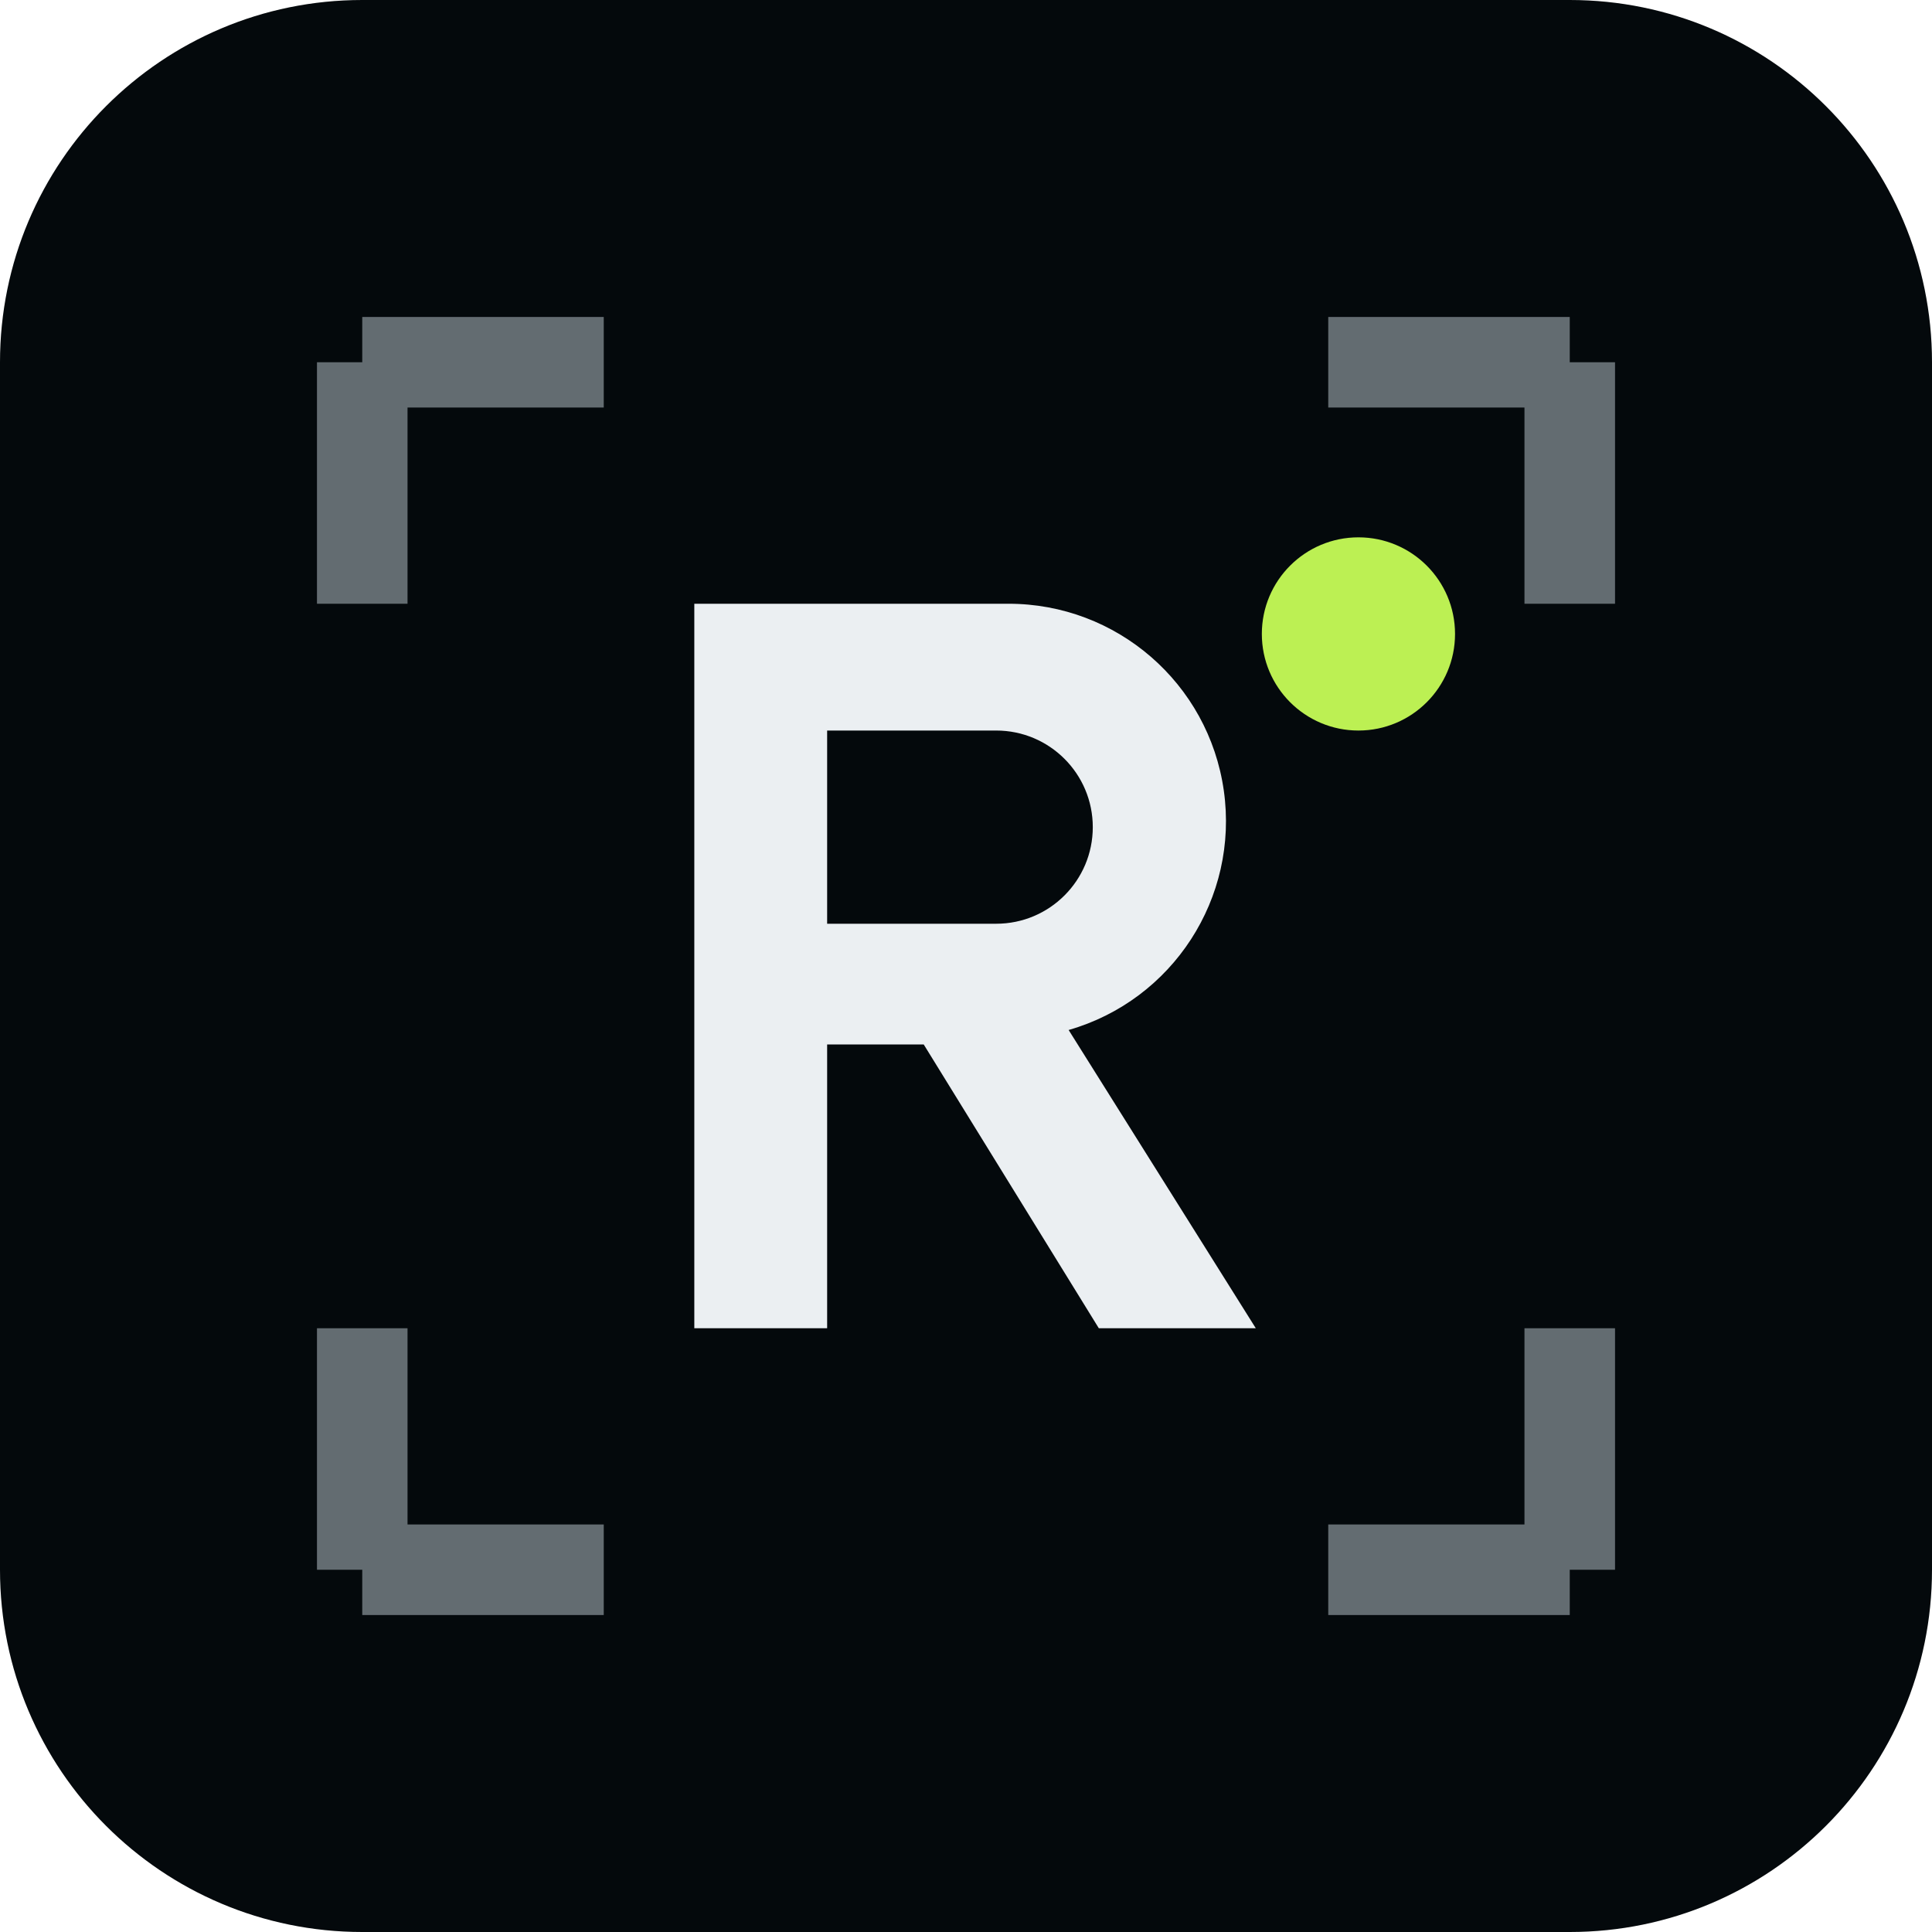
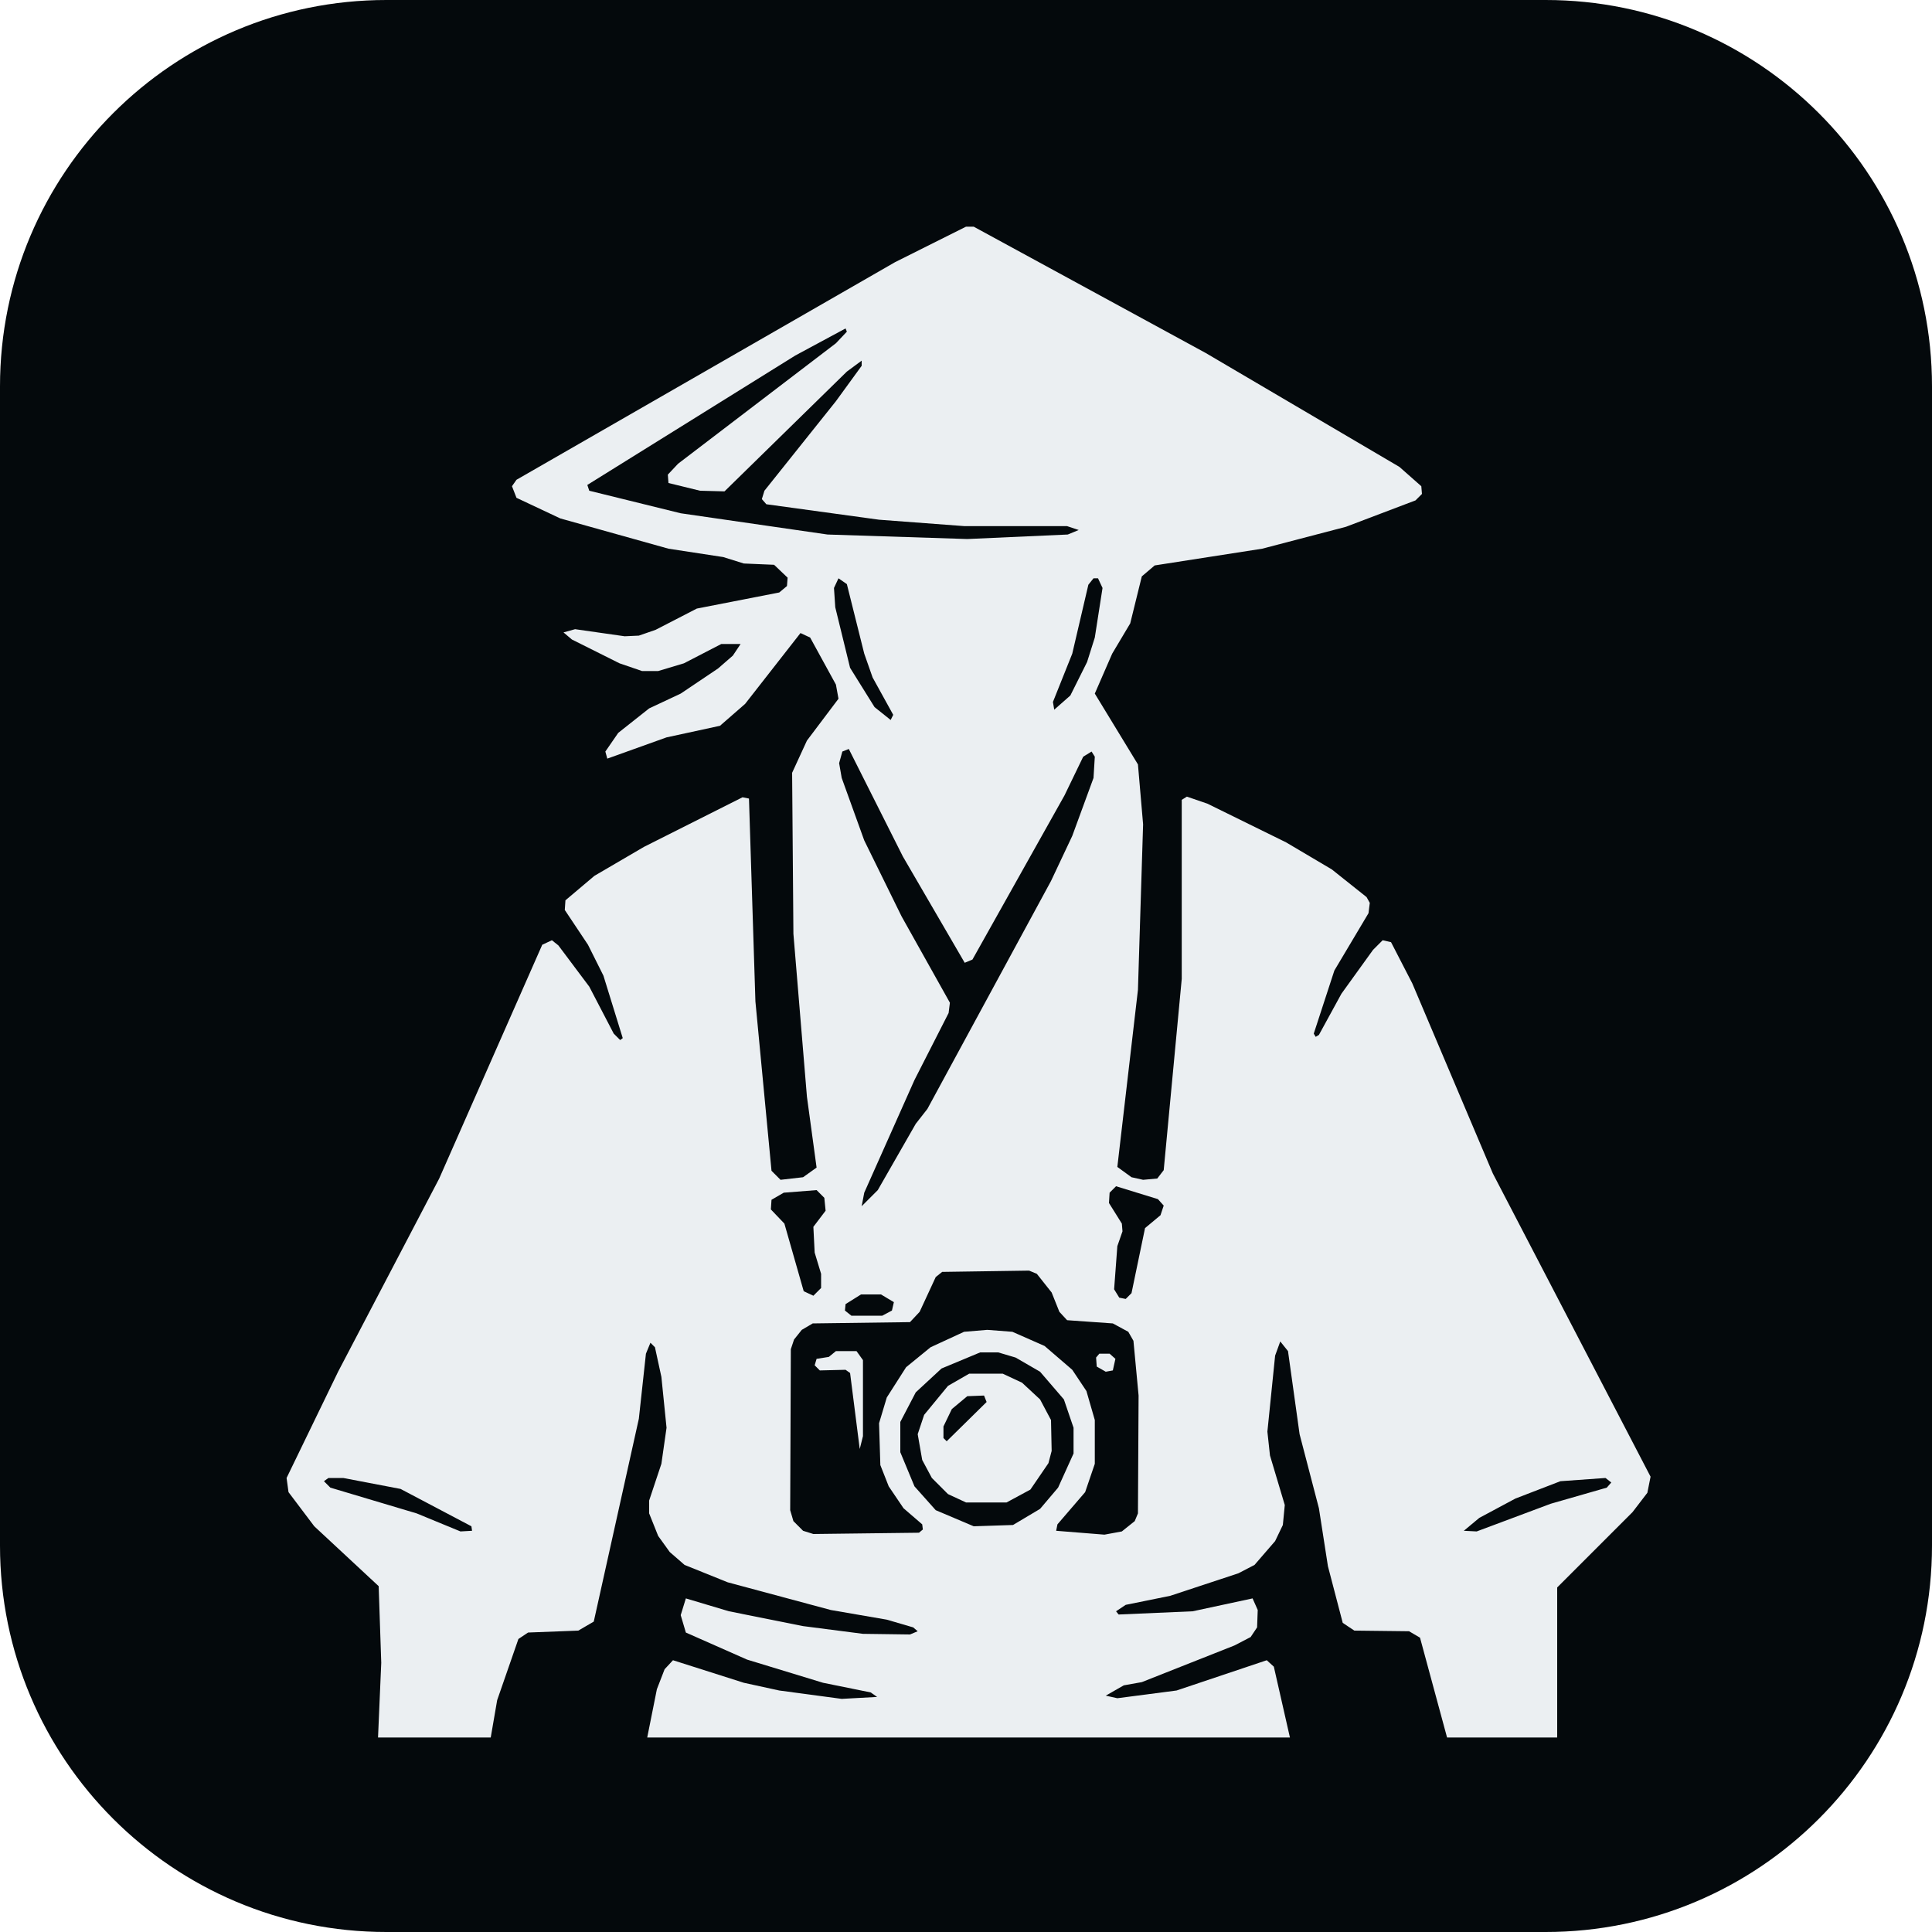
- <svg xmlns="http://www.w3.org/2000/svg" viewBox="0 0 32 32">
-   <rect width="32" height="32" rx="6" fill="#04090c" />
-   <path d="M6 6h4M6 6v4M26 6h-4M26 6v4M6 26h4M6 26v-4M26 26h-4M26 26v-4" stroke="#636c71" stroke-width="1.5" fill="none" />
-   <path d="M11.5 22V10h5.2a3.6 3.6 0 0 1 1 7.06L20.8 22h-2.6l-2.9-4.7h-1.6V22zm2.2-6.7h2.8a1.6 1.6 0 0 0 0-3.2h-2.8z" fill="#ebeff2" />
-   <circle cx="22.5" cy="10.5" r="1.6" fill="#bcf053" />
+ <svg xmlns="http://www.w3.org/2000/svg" viewBox="0 0 300.0 300.0">
+   <rect width="300" height="300" rx="60" fill="#04090c" />
+   <path transform="translate(38.0 30.0)" fill="#ebeff2" fill-rule="evenodd" d="M112.5,183.3 L109.2,185.2 L105.5,189.7 L104.5,192.7 L105.2,196.7 L106.7,199.5 L109.2,202.0 L112.0,203.3 L118.3,203.3 L122.0,201.3 L124.8,197.2 L125.3,195.3 L125.2,190.5 L123.5,187.3 L120.7,184.7 L117.7,183.3ZM114.8,186.7 L115.2,187.7 L109.0,193.8 L108.5,193.3 L108.5,191.5 L109.8,188.8 L112.2,186.8ZM132.7,180.2 L132.2,180.8 L132.3,182.2 L133.7,183.0 L134.8,182.8 L135.2,181.0 L134.3,180.2ZM91.8,179.8 L90.7,180.7 L88.8,181.0 L88.5,182.0 L89.3,182.8 L93.3,182.7 L94.0,183.2 L95.5,195.0 L96.0,193.0 L96.0,181.2 L95.0,179.8ZM42.2,44.5 L41.5,45.5 L42.2,47.3 L49.0,50.5 L65.8,55.2 L74.3,56.5 L77.5,57.5 L82.2,57.7 L84.3,59.7 L84.2,61.0 L83.0,62.0 L70.2,64.5 L63.8,67.8 L61.2,68.7 L59.0,68.8 L51.3,67.7 L49.5,68.2 L50.8,69.3 L58.2,73.0 L61.7,74.2 L64.2,74.2 L68.2,73.0 L74.0,70.0 L77.0,70.0 L75.8,71.8 L73.5,73.8 L67.7,77.7 L62.8,80.0 L58.0,83.8 L56.0,86.7 L56.3,87.8 L65.5,84.5 L73.8,82.7 L77.7,79.3 L86.3,68.3 L87.8,69.0 L91.8,76.3 L92.2,78.5 L87.3,85.0 L85.0,90.0 L85.2,115.0 L87.3,140.3 L88.8,151.3 L86.7,152.8 L83.2,153.2 L81.8,151.8 L79.3,125.5 L78.3,94.0 L77.3,93.8 L62.0,101.5 L54.3,106.0 L49.8,109.8 L49.7,111.3 L53.3,116.7 L55.7,121.5 L58.7,131.2 L58.3,131.5 L57.3,130.5 L53.5,123.2 L48.7,116.8 L47.7,116.0 L46.2,116.7 L30.2,153.0 L14.5,183.0 L6.5,199.5 L6.8,201.7 L10.8,207.0 L20.8,216.3 L21.2,228.2 L20.7,239.8 L38.2,239.8 L39.2,234.0 L42.5,224.5 L44.0,223.5 L51.8,223.2 L54.2,221.8 L61.2,190.3 L62.3,180.2 L63.0,178.5 L63.7,179.2 L64.7,183.8 L65.5,191.7 L64.7,197.3 L62.8,203.0 L62.8,205.0 L64.2,208.5 L66.0,211.0 L68.3,213.0 L75.0,215.7 L91.0,220.0 L99.7,221.5 L103.8,222.7 L104.5,223.3 L103.3,223.8 L96.0,223.7 L86.7,222.5 L75.2,220.2 L68.5,218.2 L67.7,220.8 L68.5,223.5 L78.0,227.7 L89.8,231.3 L97.2,232.8 L98.2,233.5 L92.7,233.8 L83.0,232.5 L77.5,231.3 L66.5,227.8 L65.2,229.2 L64.0,232.3 L62.5,239.8 L162.3,239.8 L159.8,228.8 L158.7,227.8 L144.7,232.5 L135.5,233.7 L133.7,233.3 L136.5,231.7 L139.3,231.2 L153.7,225.5 L156.2,224.2 L157.2,222.7 L157.3,220.0 L156.5,218.2 L147.2,220.2 L135.7,220.7 L135.3,220.2 L136.8,219.2 L143.7,217.8 L154.3,214.3 L156.8,213.0 L160.0,209.3 L161.2,206.8 L161.5,203.7 L159.2,196.0 L158.8,192.3 L160.0,180.5 L160.8,178.3 L162.0,179.8 L163.8,192.7 L166.8,204.2 L168.2,213.2 L170.5,222.0 L172.3,223.2 L180.8,223.3 L182.5,224.3 L186.7,239.8 L203.8,239.8 L203.8,216.5 L215.5,204.8 L217.8,201.8 L218.3,199.3 L193.8,152.2 L181.3,122.7 L178.0,116.3 L176.7,116.0 L175.2,117.5 L170.3,124.3 L166.8,130.7 L166.3,131.0 L166.0,130.5 L169.2,120.7 L174.5,111.8 L174.7,110.2 L174.2,109.3 L168.8,105.0 L161.7,100.8 L149.5,94.8 L146.3,93.7 L145.5,94.2 L145.5,122.0 L142.7,151.7 L141.7,153.0 L139.5,153.2 L137.7,152.8 L135.5,151.2 L138.7,123.7 L139.5,98.0 L138.7,88.7 L132.0,77.7 L134.7,71.5 L137.5,66.8 L139.3,59.5 L141.3,57.8 L158.0,55.2 L171.0,51.8 L181.8,47.7 L182.8,46.7 L182.7,45.5 L179.3,42.5 L149.2,24.8 L113.2,5.2 L112.0,5.2 L101.0,10.7ZM212.2,200.2 L211.5,201.0 L202.8,203.5 L191.3,207.8 L189.3,207.7 L191.7,205.7 L197.3,202.7 L204.3,200.0 L211.3,199.5ZM12.3,200.0 L13.0,199.5 L15.3,199.5 L24.2,201.2 L35.2,207.0 L35.3,207.7 L33.5,207.8 L26.7,205.0 L13.3,201.0ZM114.2,180.0 L117.0,180.0 L119.7,180.8 L123.5,183.0 L127.2,187.3 L128.7,191.7 L128.7,195.7 L126.3,201.0 L123.5,204.3 L119.3,206.8 L113.2,207.0 L107.3,204.5 L104.0,200.8 L101.8,195.5 L101.8,190.8 L104.2,186.2 L108.2,182.5ZM93.2,173.5 L93.3,172.5 L95.7,171.0 L98.8,171.0 L100.8,172.2 L100.5,173.5 L99.0,174.3 L94.2,174.3ZM85.3,178.0 L86.5,176.5 L88.2,175.5 L103.3,175.3 L104.8,173.7 L107.3,168.3 L108.3,167.5 L121.8,167.3 L123.0,167.8 L125.3,170.7 L126.5,173.7 L127.7,175.0 L134.8,175.5 L137.2,176.8 L138.0,178.2 L138.8,186.7 L138.7,205.0 L138.2,206.2 L136.2,207.8 L133.5,208.3 L126.0,207.7 L126.2,206.7 L130.5,201.7 L132.0,197.3 L132.0,190.5 L130.7,186.0 L128.5,182.7 L124.2,179.0 L119.2,176.8 L115.3,176.5 L111.7,176.8 L106.5,179.2 L102.7,182.3 L99.7,187.0 L98.5,191.0 L98.7,197.5 L100.0,200.8 L102.3,204.2 L105.2,206.7 L105.3,207.5 L104.7,208.0 L88.3,208.2 L86.7,207.7 L85.2,206.2 L84.7,204.5 L84.8,179.5ZM83.7,155.2 L88.8,154.8 L90.0,156.0 L90.2,158.0 L88.3,160.5 L88.5,164.5 L89.5,167.8 L89.5,170.0 L88.3,171.2 L86.8,170.5 L83.8,160.0 L81.7,157.8 L81.8,156.3ZM135.3,154.2 L141.8,156.2 L142.7,157.2 L142.2,158.7 L139.8,160.7 L137.7,170.8 L136.8,171.7 L135.8,171.5 L135.0,170.2 L135.5,163.5 L136.3,161.2 L136.2,160.0 L134.2,156.8 L134.3,155.2ZM131.5,86.7 L132.0,87.5 L131.8,90.8 L128.5,99.8 L125.2,106.8 L106.0,142.2 L104.2,144.5 L98.3,154.8 L95.8,157.3 L96.2,155.2 L104.0,137.7 L109.3,127.3 L109.5,125.7 L102.0,112.3 L96.2,100.5 L92.7,90.8 L92.3,88.5 L92.8,86.7 L93.8,86.3 L102.2,103.0 L111.8,119.5 L113.0,119.0 L127.3,93.5 L130.2,87.5ZM132.5,59.8 L133.2,61.3 L132.0,69.0 L130.8,72.8 L128.2,78.0 L125.7,80.2 L125.5,79.0 L128.5,71.5 L131.0,60.8 L131.8,59.8ZM92.2,59.8 L93.5,60.7 L96.2,71.5 L97.5,75.2 L100.7,81.0 L100.3,81.8 L97.8,79.8 L94.0,73.7 L91.7,64.3 L91.5,61.3ZM53.2,45.3 L85.5,25.2 L93.3,21.0 L93.5,21.5 L91.8,23.3 L67.3,42.0 L65.7,43.7 L65.8,45.0 L70.7,46.2 L74.5,46.3 L93.5,27.7 L95.8,26.0 L95.8,26.8 L91.8,32.3 L80.7,46.2 L80.3,47.5 L81.0,48.3 L98.5,50.7 L111.8,51.7 L127.7,51.7 L129.5,52.3 L127.8,53.0 L112.2,53.7 L90.5,53.0 L67.7,49.7 L53.5,46.2Z" />
</svg>
